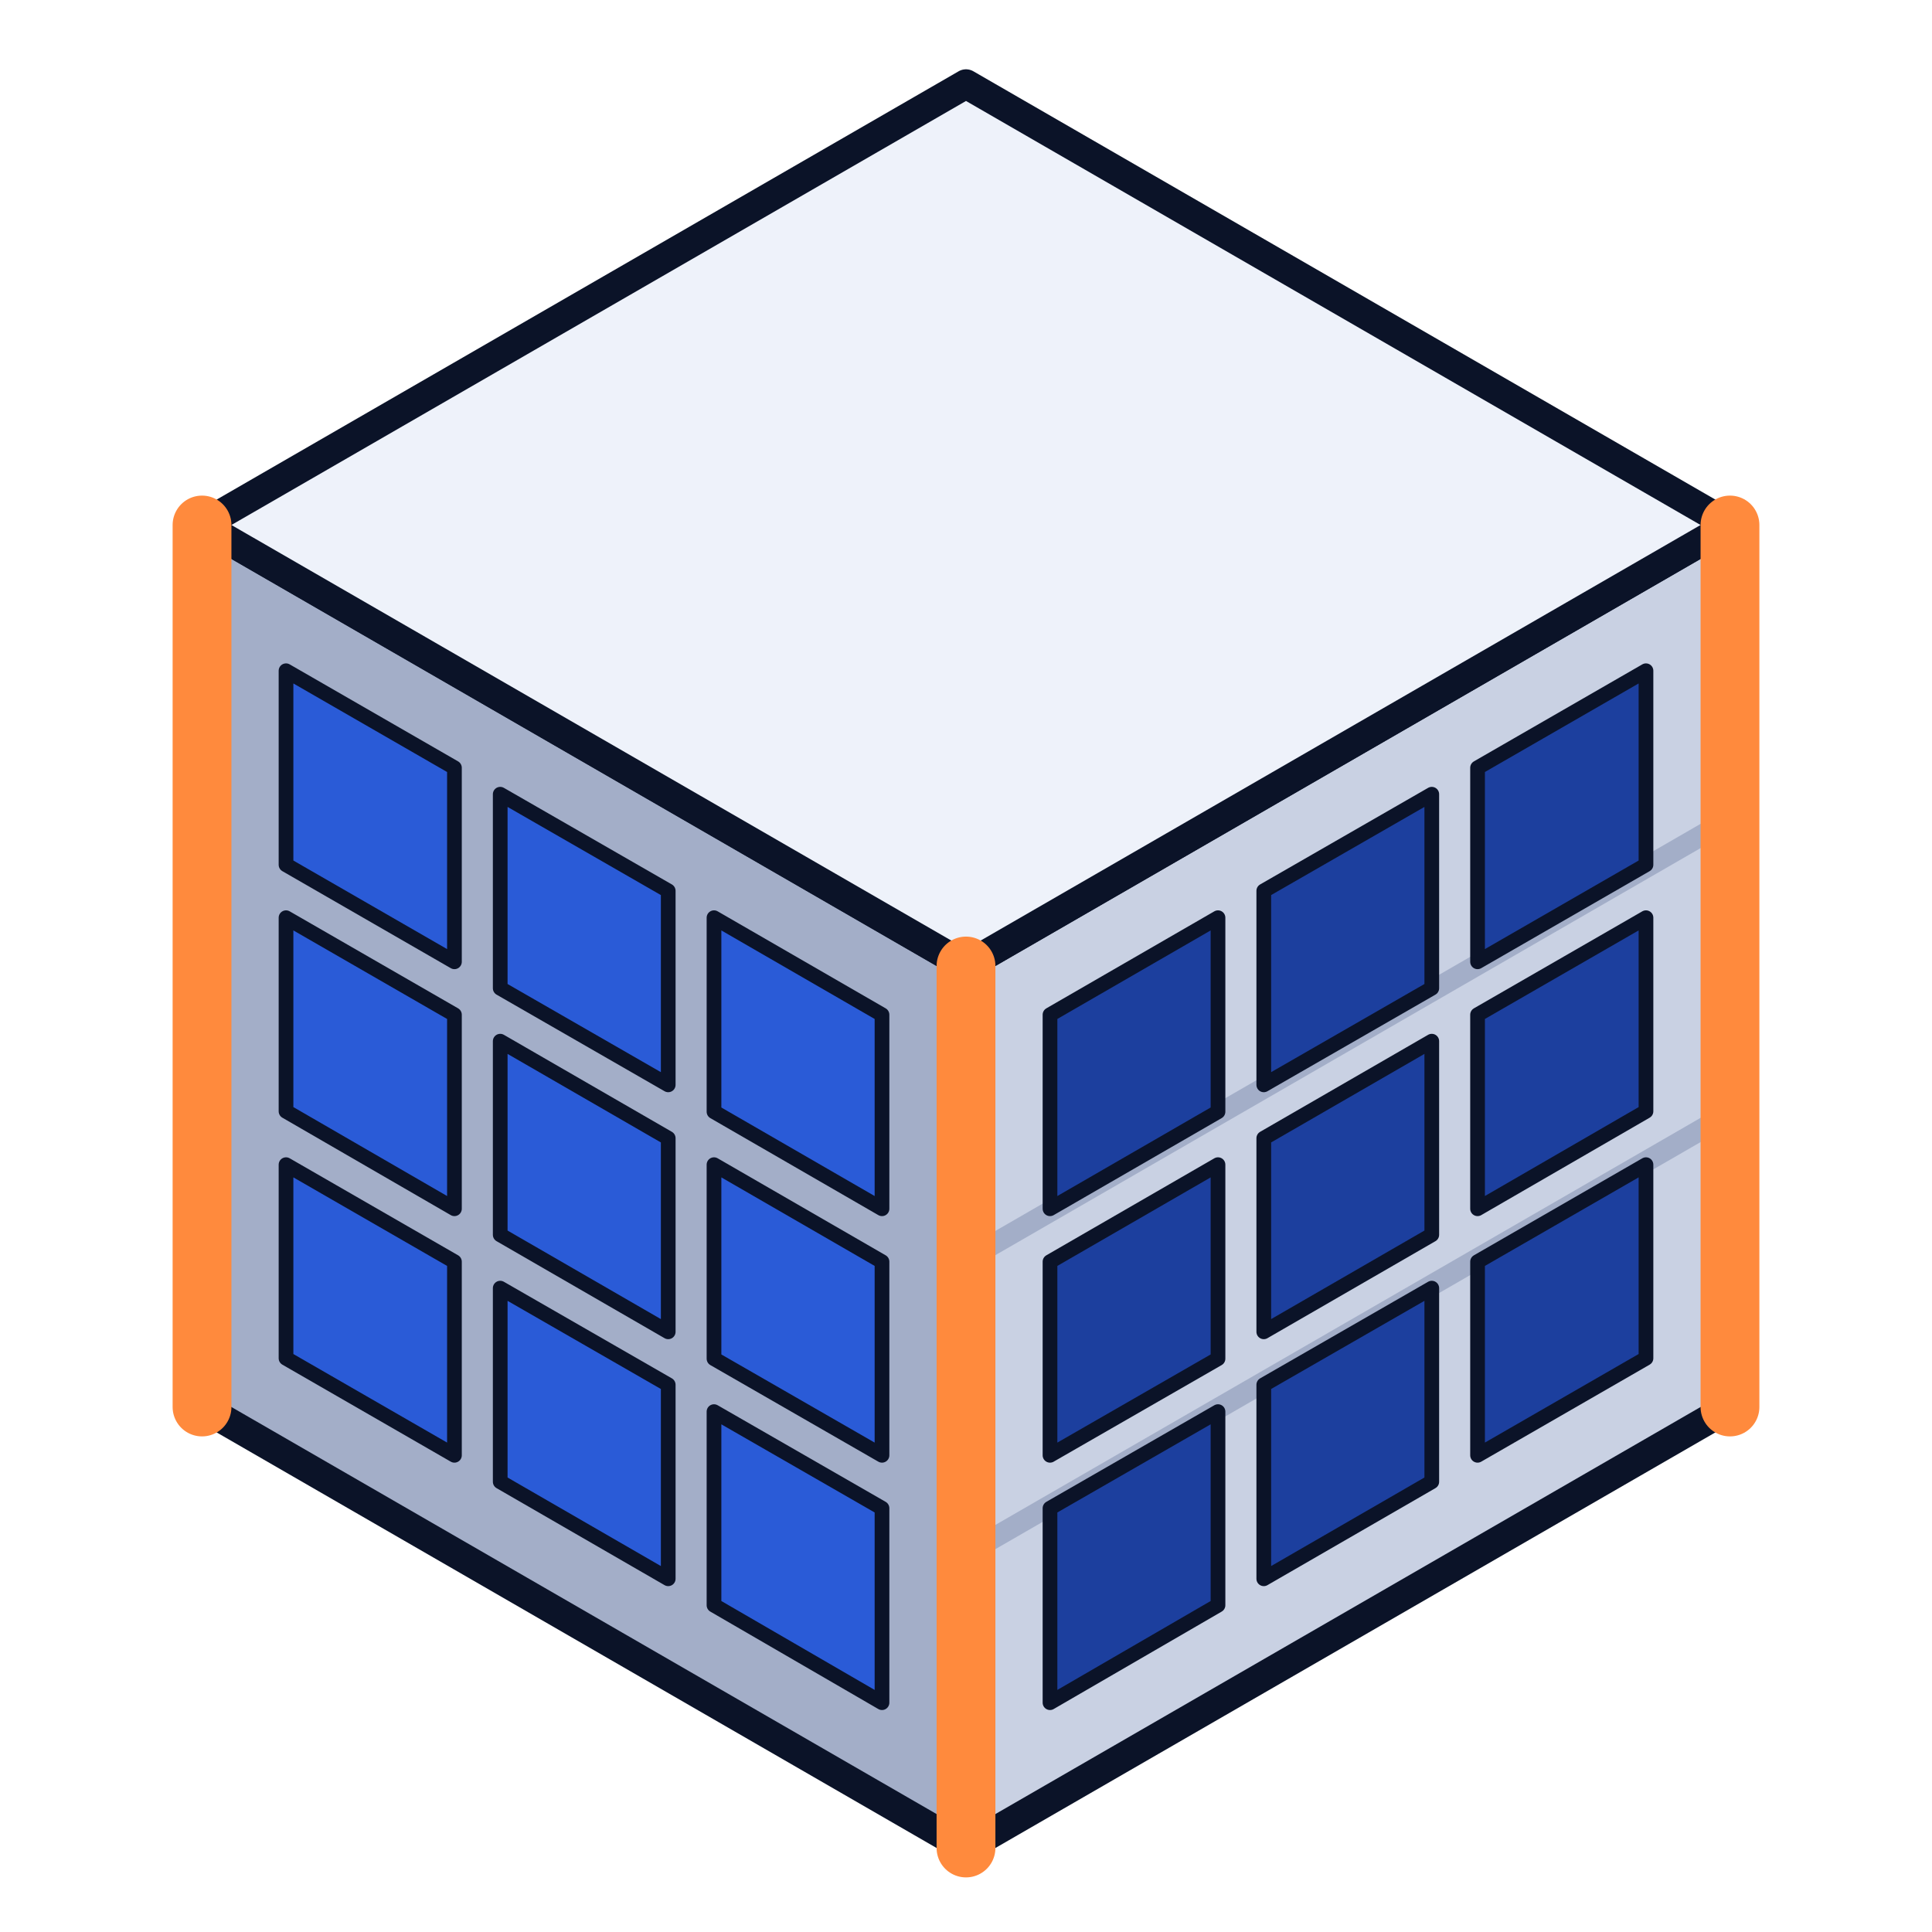
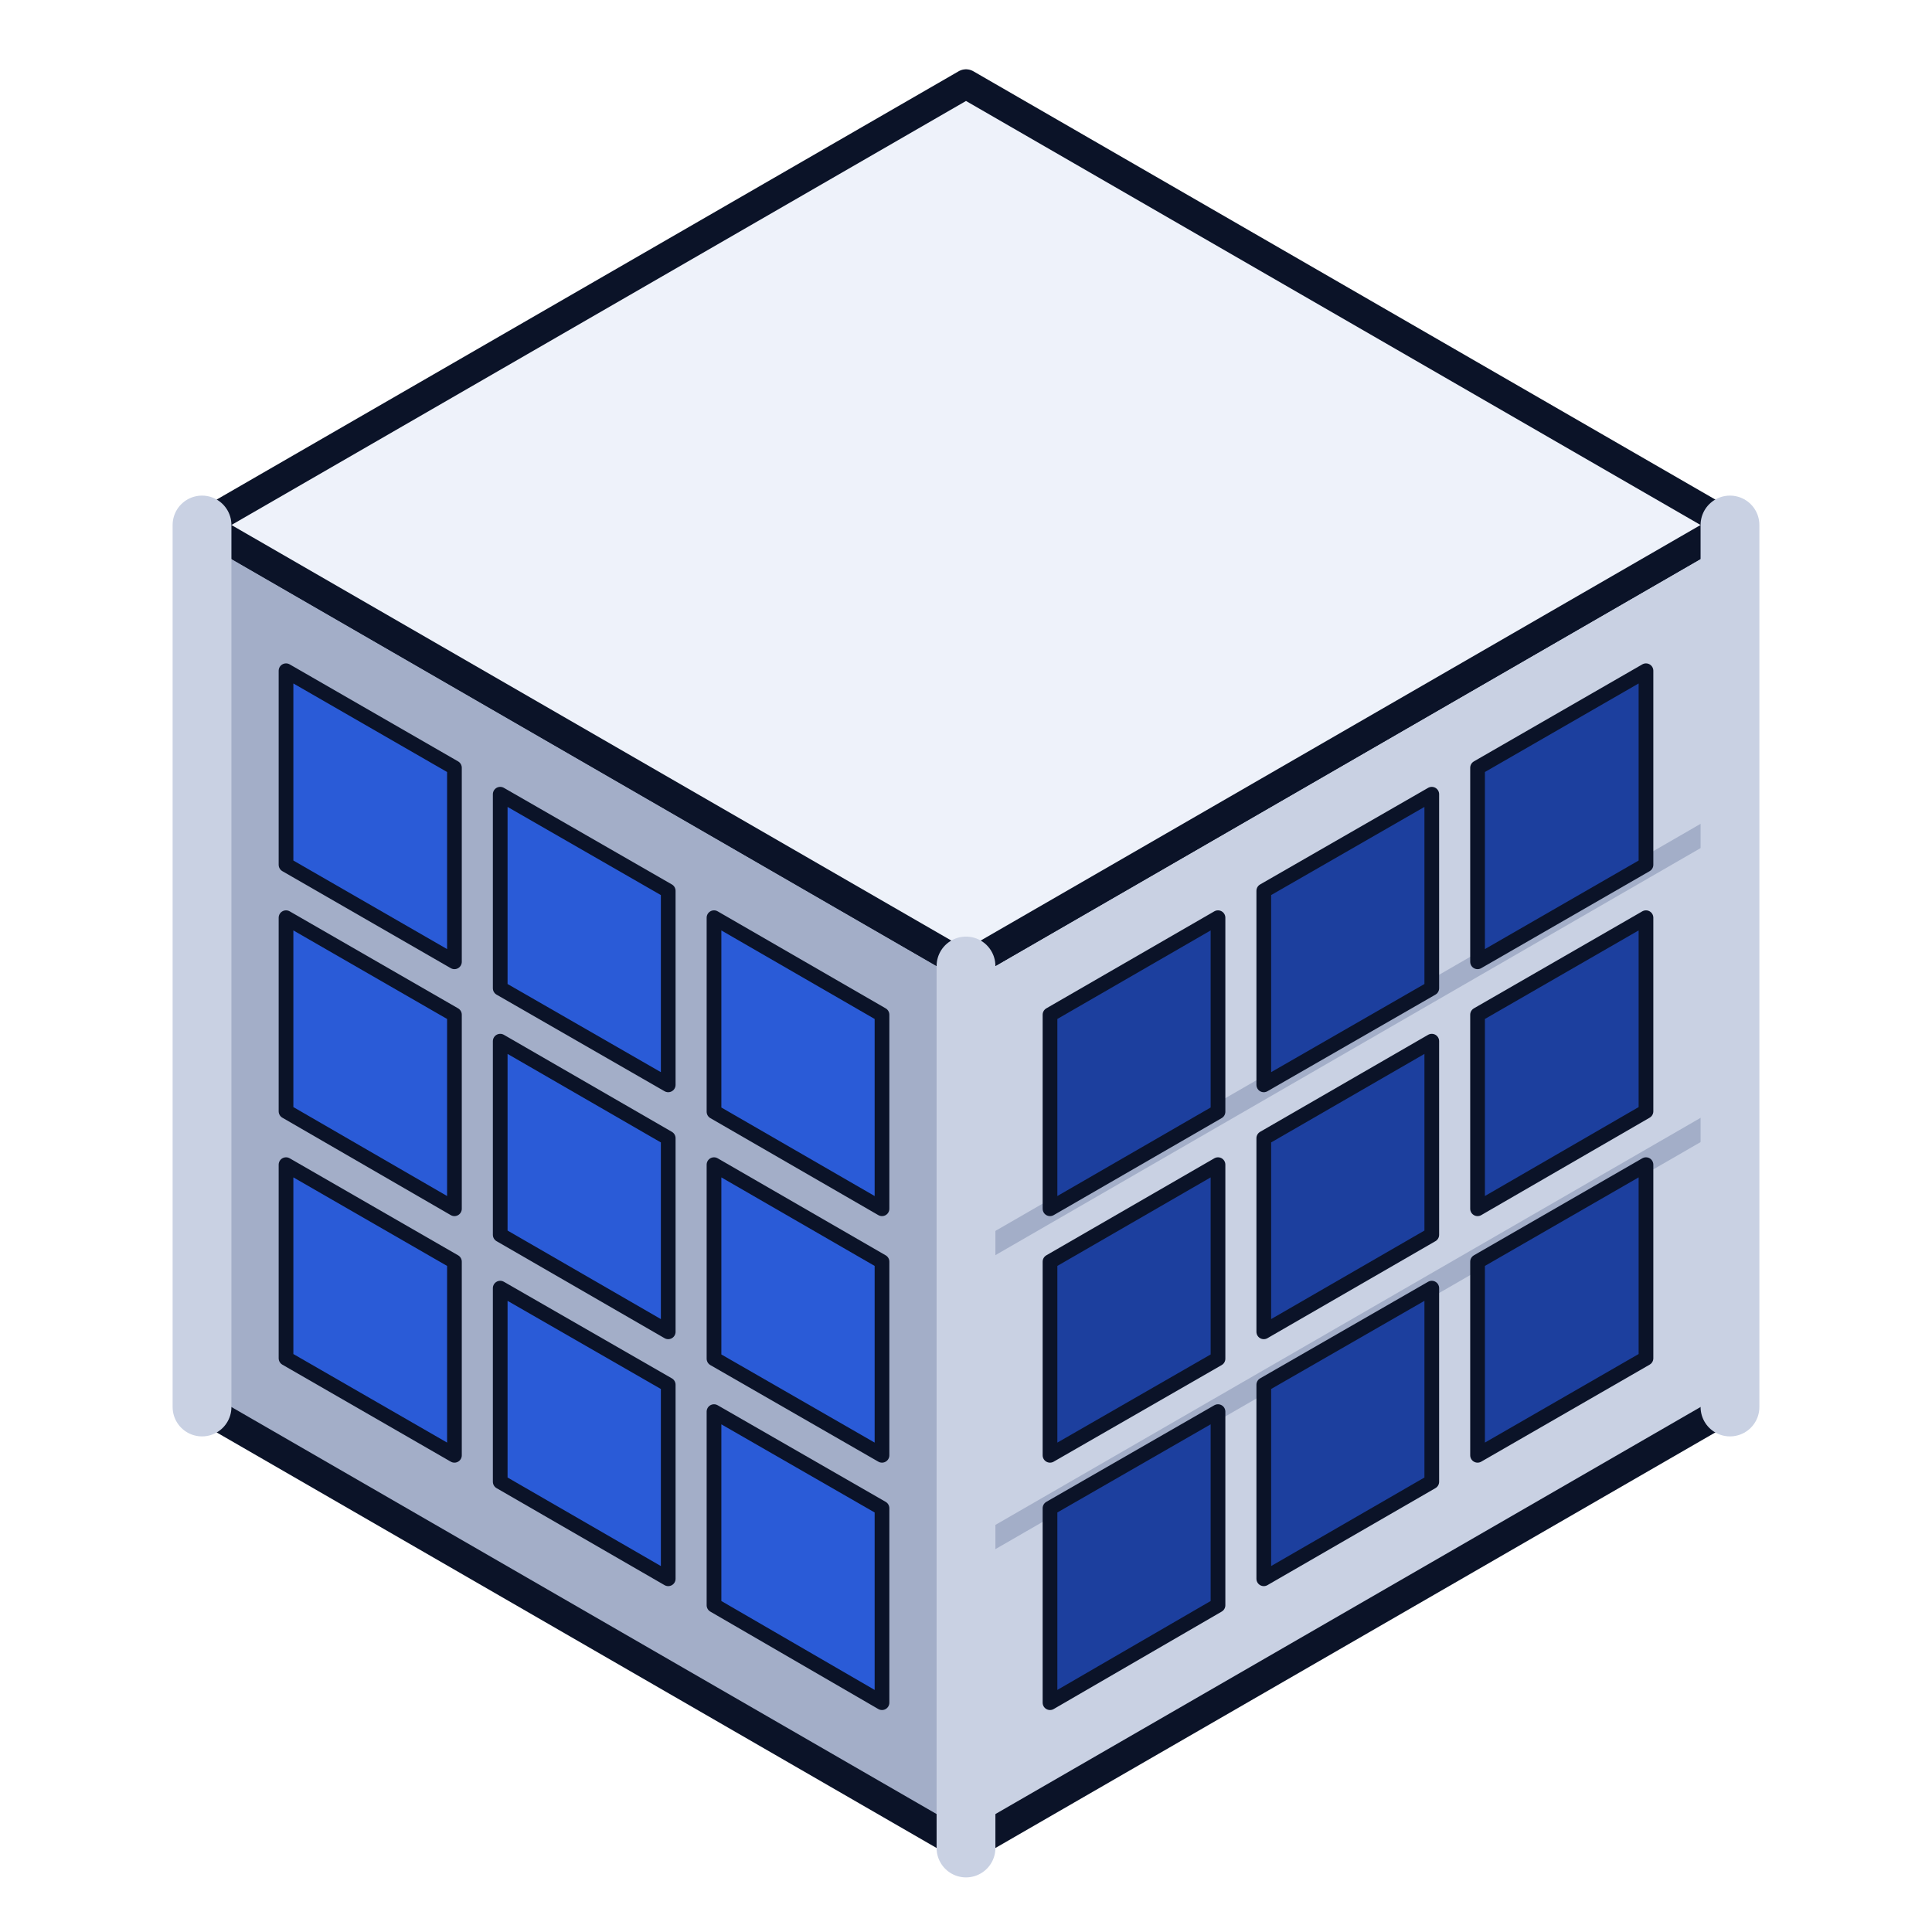
<svg xmlns="http://www.w3.org/2000/svg" viewBox="-23.00 -23.00 46.00 46.00">
  <polygon points="-18.19,10.50 0.00,21.00 0.00,0.00 -18.19,-10.50" fill="#a3aec8" stroke="#0b1328" stroke-width="0.7" stroke-linejoin="round" />
  <polygon points="18.19,10.50 0.00,21.00 0.00,0.00 18.19,-10.50" fill="#c9d1e3" stroke="#0b1328" stroke-width="0.7" stroke-linejoin="round" />
  <polygon points="0.00,-21.00 18.19,-10.50 0.00,0.00 -18.19,-10.50" fill="#eef2fa" stroke="#0b1328" stroke-width="0.7" stroke-linejoin="round" />
  <line x1="-18.19" y1="3.50" x2="0.00" y2="14.00" stroke="#a3aec8" stroke-width="0.5" stroke-linecap="round" />
  <line x1="18.19" y1="3.50" x2="0.00" y2="14.00" stroke="#a3aec8" stroke-width="0.5" stroke-linecap="round" />
  <line x1="-18.19" y1="-3.50" x2="0.00" y2="7.00" stroke="#a3aec8" stroke-width="0.5" stroke-linecap="round" />
  <line x1="18.19" y1="-3.50" x2="0.00" y2="7.00" stroke="#a3aec8" stroke-width="0.5" stroke-linecap="round" />
-   <line x1="-18.19" y1="10.50" x2="-18.19" y2="-10.50" stroke="#ff8a3d" stroke-width="1.4" stroke-linecap="round" />
-   <line x1="18.19" y1="10.50" x2="18.19" y2="-10.50" stroke="#ff8a3d" stroke-width="1.4" stroke-linecap="round" />
-   <line x1="0.00" y1="21.00" x2="0.00" y2="0.00" stroke="#ff8a3d" stroke-width="1.4" stroke-linecap="round" />
+   <line x1="-18.19" y1="10.50" x2="-18.19" y2="-10.50" stroke="#c9d1e3" stroke-width="1.4" stroke-linecap="round" />
+   <line x1="18.19" y1="10.50" x2="18.19" y2="-10.50" stroke="#c9d1e3" stroke-width="1.4" stroke-linecap="round" />
+   <line x1="0.00" y1="21.00" x2="0.00" y2="0.00" stroke="#c9d1e3" stroke-width="1.4" stroke-linecap="round" />
  <polygon points="-16.19,9.34 -12.18,11.65 -12.18,7.04 -16.19,4.73" fill="#2a5bd7" stroke="#0b1328" stroke-width="0.35" stroke-linejoin="round" />
  <polygon points="-16.19,3.46 -12.18,5.78 -12.18,1.16 -16.19,-1.15" fill="#2a5bd7" stroke="#0b1328" stroke-width="0.35" stroke-linejoin="round" />
  <polygon points="-16.19,-2.41 -12.18,-0.10 -12.18,-4.72 -16.19,-7.03" fill="#2a5bd7" stroke="#0b1328" stroke-width="0.35" stroke-linejoin="round" />
  <polygon points="-11.09,12.28 -7.09,14.59 -7.09,9.97 -11.09,7.67" fill="#2a5bd7" stroke="#0b1328" stroke-width="0.35" stroke-linejoin="round" />
  <polygon points="-11.09,6.40 -7.09,8.71 -7.09,4.10 -11.09,1.79" fill="#2a5bd7" stroke="#0b1328" stroke-width="0.35" stroke-linejoin="round" />
  <polygon points="-11.09,0.53 -7.09,2.83 -7.09,-1.79 -11.09,-4.09" fill="#2a5bd7" stroke="#0b1328" stroke-width="0.35" stroke-linejoin="round" />
  <polygon points="-6.00,15.22 -2.00,17.54 -2.00,12.91 -6.00,10.61" fill="#2a5bd7" stroke="#0b1328" stroke-width="0.35" stroke-linejoin="round" />
  <polygon points="-6.00,9.35 -2.00,11.65 -2.00,7.04 -6.00,4.73" fill="#2a5bd7" stroke="#0b1328" stroke-width="0.35" stroke-linejoin="round" />
  <polygon points="-6.00,3.47 -2.00,5.78 -2.00,1.16 -6.00,-1.15" fill="#2a5bd7" stroke="#0b1328" stroke-width="0.35" stroke-linejoin="round" />
  <polygon points="16.19,9.34 12.18,11.65 12.18,7.04 16.19,4.73" fill="#1c3f9e" stroke="#0b1328" stroke-width="0.35" stroke-linejoin="round" />
  <polygon points="16.19,3.46 12.18,5.78 12.18,1.16 16.19,-1.15" fill="#1c3f9e" stroke="#0b1328" stroke-width="0.35" stroke-linejoin="round" />
  <polygon points="16.19,-2.41 12.18,-0.10 12.18,-4.72 16.19,-7.03" fill="#1c3f9e" stroke="#0b1328" stroke-width="0.35" stroke-linejoin="round" />
  <polygon points="11.09,12.28 7.09,14.59 7.09,9.97 11.09,7.67" fill="#1c3f9e" stroke="#0b1328" stroke-width="0.35" stroke-linejoin="round" />
  <polygon points="11.09,6.40 7.09,8.71 7.09,4.10 11.09,1.79" fill="#1c3f9e" stroke="#0b1328" stroke-width="0.35" stroke-linejoin="round" />
  <polygon points="11.09,0.53 7.09,2.83 7.09,-1.79 11.09,-4.09" fill="#1c3f9e" stroke="#0b1328" stroke-width="0.35" stroke-linejoin="round" />
  <polygon points="6.00,15.22 2.00,17.54 2.00,12.91 6.00,10.61" fill="#1c3f9e" stroke="#0b1328" stroke-width="0.35" stroke-linejoin="round" />
  <polygon points="6.00,9.35 2.00,11.65 2.00,7.04 6.00,4.73" fill="#1c3f9e" stroke="#0b1328" stroke-width="0.35" stroke-linejoin="round" />
  <polygon points="6.00,3.47 2.00,5.78 2.00,1.16 6.00,-1.15" fill="#1c3f9e" stroke="#0b1328" stroke-width="0.35" stroke-linejoin="round" />
</svg>
